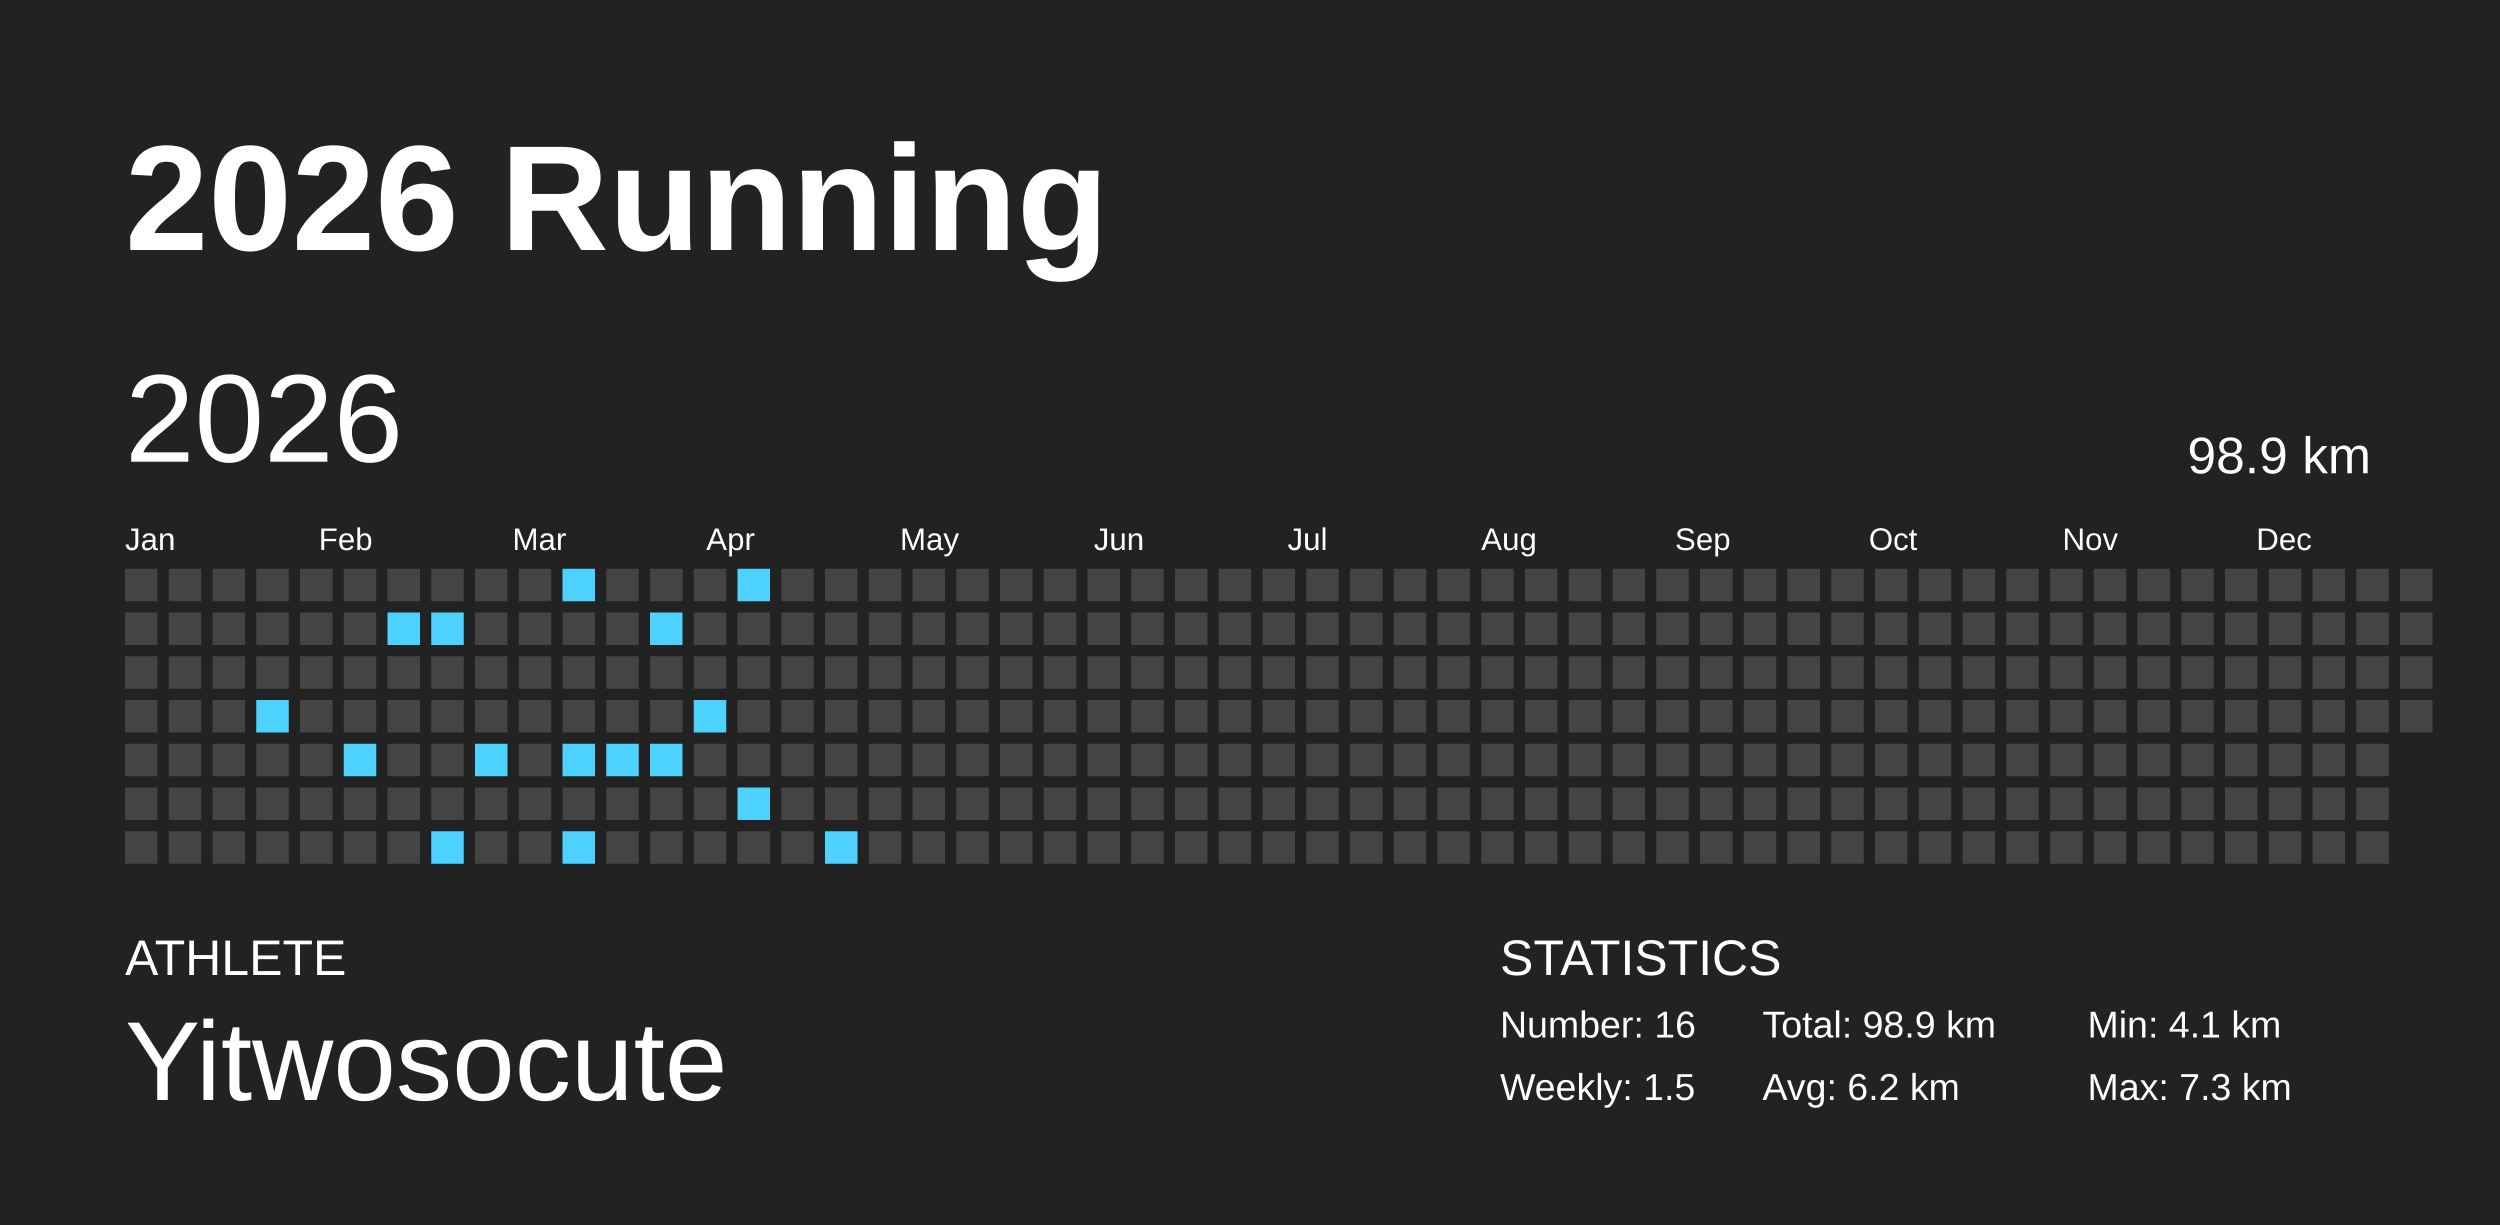
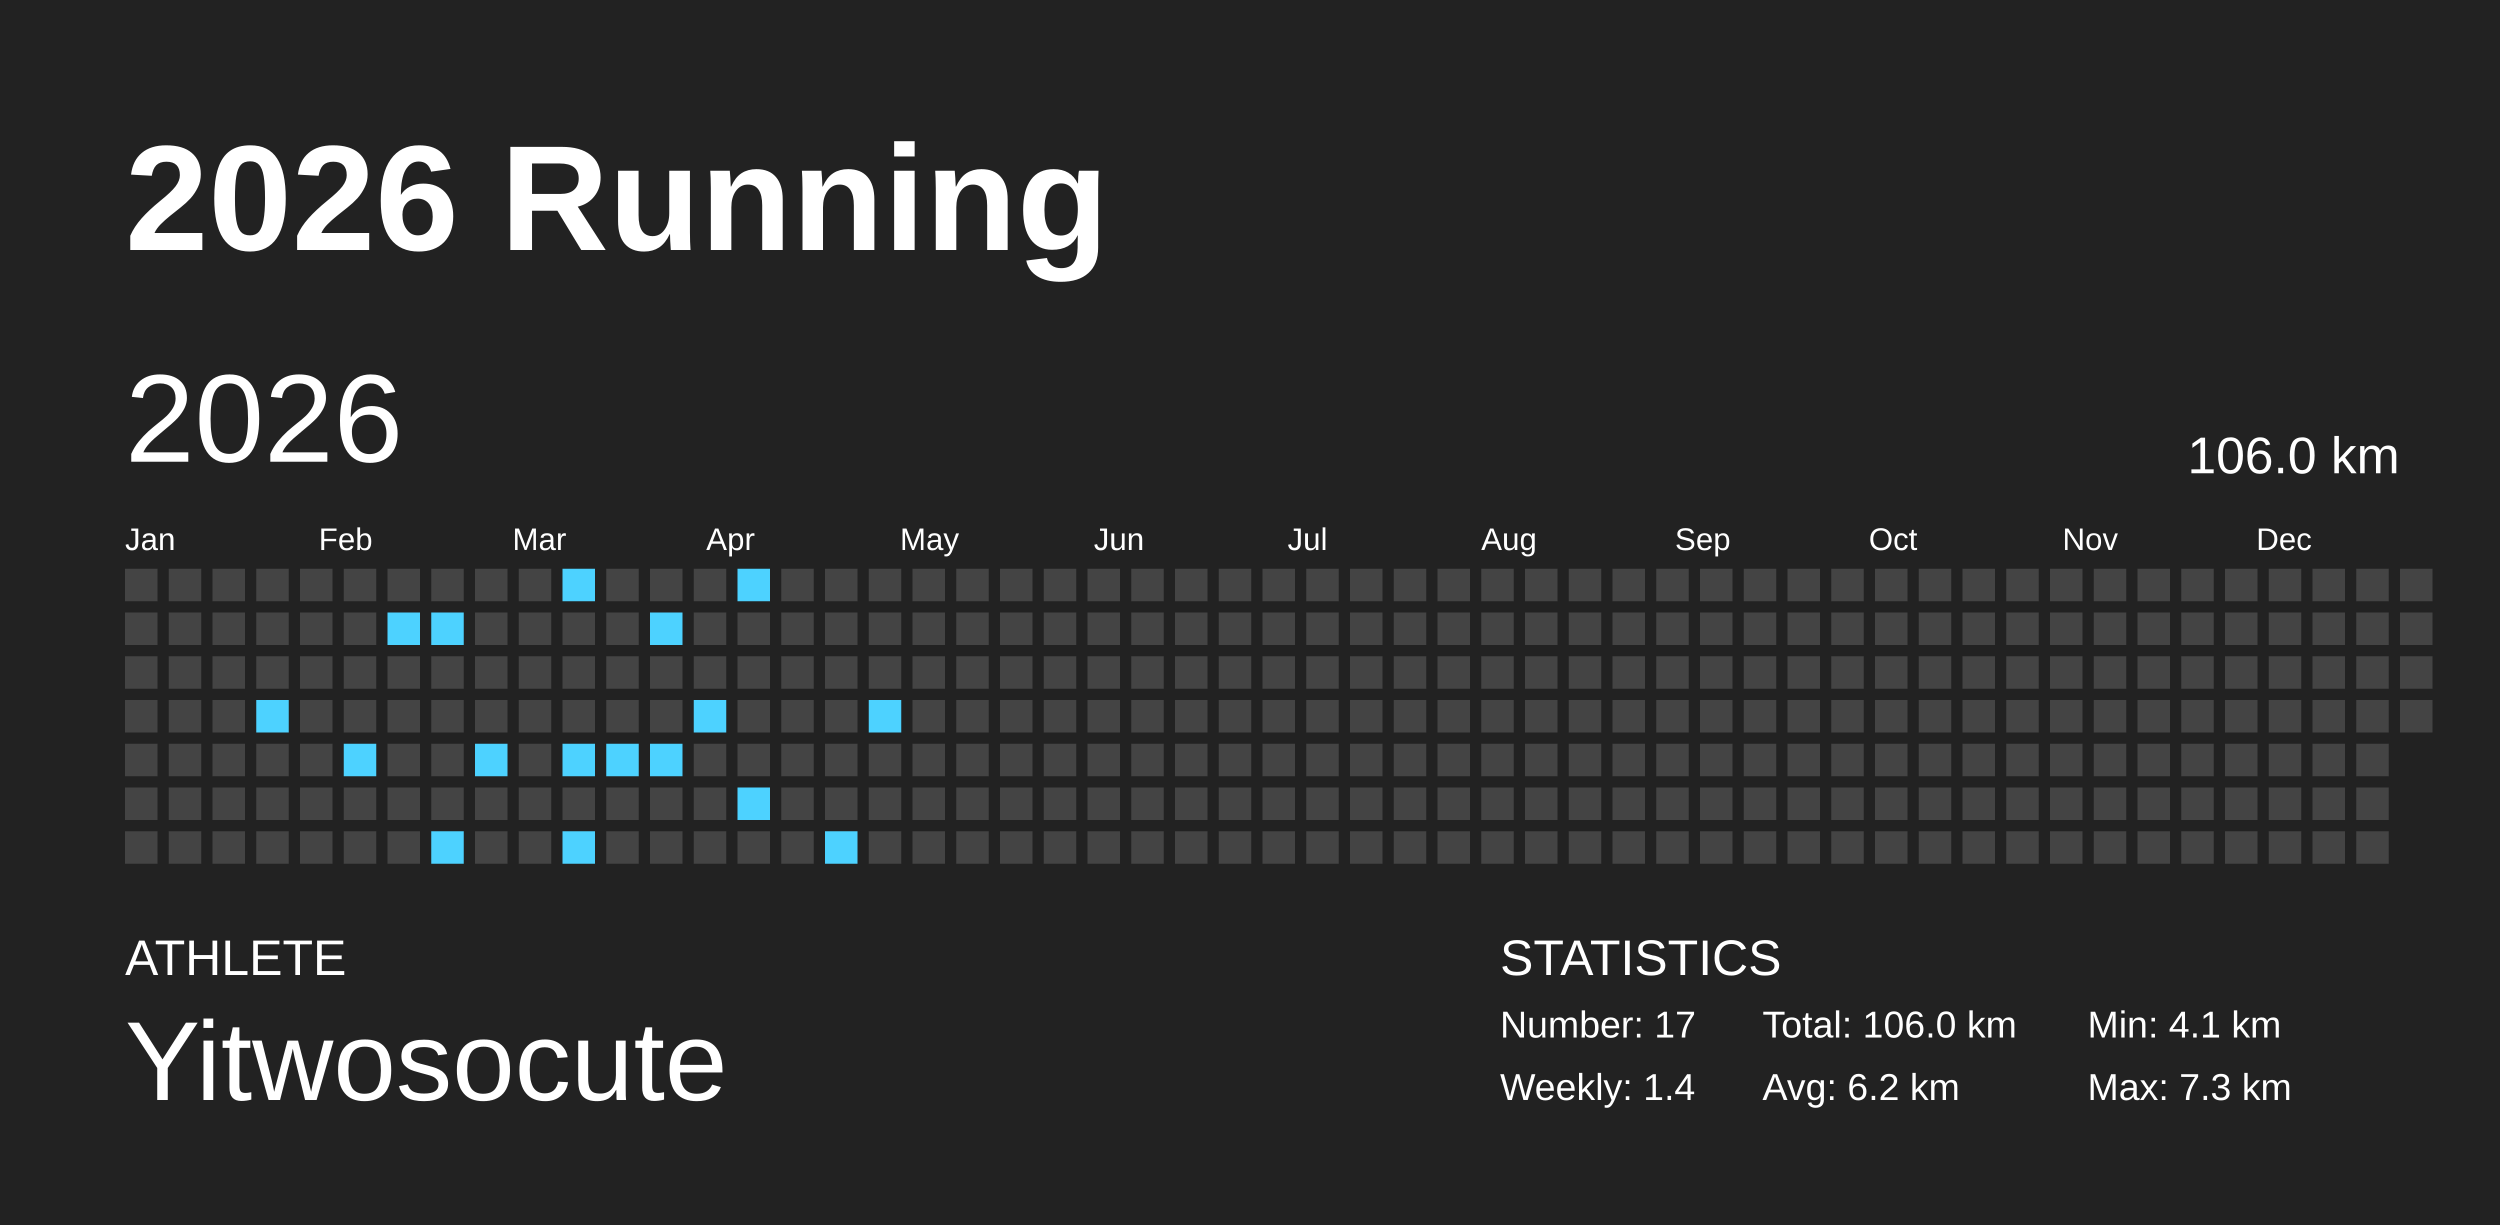
<svg xmlns="http://www.w3.org/2000/svg" baseProfile="full" height="98mm" version="1.1" viewBox="0,0,200,98" width="200mm">
  <defs />
  <rect fill="#222222" height="98" width="200" x="0" y="0" />
  <text fill="#FFFFFF" style="font-size:12px; font-family:Arial; font-weight:bold;" x="10" y="20">2026 Running</text>
  <text fill="#FFFFFF" style="font-size:4px; font-family:Arial" x="10" y="78">ATHLETE</text>
  <text fill="#FFFFFF" style="font-size:9px; font-family:Arial" x="10" y="88">Yitwosocute</text>
  <text fill="#FFFFFF" style="font-size:4px; font-family:Arial" x="120" y="78">STATISTICS</text>
-   <text fill="#FFFFFF" style="font-size:3px; font-family:Arial" x="120" y="83">Number: 16</text>
-   <text fill="#FFFFFF" style="font-size:3px; font-family:Arial" x="120" y="88">Weekly: 1.5</text>
-   <text fill="#FFFFFF" style="font-size:3px; font-family:Arial" x="141" y="83">Total: 98.9 km</text>
+   <text fill="#FFFFFF" style="font-size:3px; font-family:Arial" x="120" y="83">Number: 17</text>
+   <text fill="#FFFFFF" style="font-size:3px; font-family:Arial" x="120" y="88">Weekly: 1.4</text>
+   <text fill="#FFFFFF" style="font-size:3px; font-family:Arial" x="141" y="83">Total: 106.0 km</text>
  <text fill="#FFFFFF" style="font-size:3px; font-family:Arial" x="141" y="88">Avg: 6.2 km</text>
  <text fill="#FFFFFF" style="font-size:3px; font-family:Arial" x="167" y="83">Min: 4.1 km</text>
  <text fill="#FFFFFF" style="font-size:3px; font-family:Arial" x="167" y="88">Max: 7.3 km</text>
  <text dominant-baseline="hanging" fill="#FFFFFF" style="font-size:10.0px; font-family:Arial;" x="10" y="30">2026</text>
-   <text dominant-baseline="hanging" fill="#FFFFFF" style="font-size:4.125px; font-family:Arial;" x="175" y="35">98.9 km</text>
+   <text dominant-baseline="hanging" fill="#FFFFFF" style="font-size:4.125px; font-family:Arial;" x="175" y="35">106.0 km</text>
  <text fill="#FFFFFF" style="font-size:2.5px; font-family:Arial" x="10.0" y="44">Jan</text>
  <text fill="#FFFFFF" style="font-size:2.5px; font-family:Arial" x="25.5" y="44">Feb</text>
  <text fill="#FFFFFF" style="font-size:2.5px; font-family:Arial" x="41.0" y="44">Mar</text>
  <text fill="#FFFFFF" style="font-size:2.5px; font-family:Arial" x="56.5" y="44">Apr</text>
  <text fill="#FFFFFF" style="font-size:2.5px; font-family:Arial" x="72.0" y="44">May</text>
  <text fill="#FFFFFF" style="font-size:2.5px; font-family:Arial" x="87.5" y="44">Jun</text>
  <text fill="#FFFFFF" style="font-size:2.5px; font-family:Arial" x="103.0" y="44">Jul</text>
  <text fill="#FFFFFF" style="font-size:2.5px; font-family:Arial" x="118.5" y="44">Aug</text>
  <text fill="#FFFFFF" style="font-size:2.5px; font-family:Arial" x="134.0" y="44">Sep</text>
  <text fill="#FFFFFF" style="font-size:2.5px; font-family:Arial" x="149.5" y="44">Oct</text>
  <text fill="#FFFFFF" style="font-size:2.5px; font-family:Arial" x="165.0" y="44">Nov</text>
  <text fill="#FFFFFF" style="font-size:2.5px; font-family:Arial" x="180.5" y="44">Dec</text>
  <rect fill="#444444" height="2.6" width="2.6" x="10.0" y="45.5" />
  <rect fill="#444444" height="2.6" width="2.6" x="10.0" y="49.0" />
  <rect fill="#444444" height="2.6" width="2.6" x="10.0" y="52.5" />
  <rect fill="#444444" height="2.6" width="2.6" x="10.0" y="56.0" />
  <rect fill="#444444" height="2.6" width="2.6" x="10.0" y="59.5" />
  <rect fill="#444444" height="2.6" width="2.6" x="10.0" y="63.0" />
  <rect fill="#444444" height="2.6" width="2.6" x="10.0" y="66.5" />
  <rect fill="#444444" height="2.6" width="2.6" x="13.5" y="45.5" />
  <rect fill="#444444" height="2.6" width="2.6" x="13.5" y="49.0" />
  <rect fill="#444444" height="2.6" width="2.6" x="13.5" y="52.5" />
  <rect fill="#444444" height="2.6" width="2.6" x="13.5" y="56.0" />
  <rect fill="#444444" height="2.6" width="2.6" x="13.5" y="59.5" />
  <rect fill="#444444" height="2.6" width="2.6" x="13.5" y="63.0" />
  <rect fill="#444444" height="2.6" width="2.6" x="13.5" y="66.5" />
  <rect fill="#444444" height="2.6" width="2.6" x="17.0" y="45.5" />
  <rect fill="#444444" height="2.6" width="2.6" x="17.0" y="49.0" />
  <rect fill="#444444" height="2.6" width="2.6" x="17.0" y="52.5" />
  <rect fill="#444444" height="2.6" width="2.6" x="17.0" y="56.0" />
  <rect fill="#444444" height="2.6" width="2.6" x="17.0" y="59.5" />
  <rect fill="#444444" height="2.6" width="2.6" x="17.0" y="63.0" />
  <rect fill="#444444" height="2.6" width="2.6" x="17.0" y="66.5" />
  <rect fill="#444444" height="2.6" width="2.6" x="20.5" y="45.5" />
  <rect fill="#444444" height="2.6" width="2.6" x="20.5" y="49.0" />
  <rect fill="#444444" height="2.6" width="2.6" x="20.5" y="52.5" />
  <rect fill="#4dd2ff" height="2.6" width="2.6" x="20.5" y="56.0" />
  <rect fill="#444444" height="2.6" width="2.6" x="20.5" y="59.5" />
  <rect fill="#444444" height="2.6" width="2.6" x="20.5" y="63.0" />
  <rect fill="#444444" height="2.6" width="2.6" x="20.5" y="66.5" />
  <rect fill="#444444" height="2.6" width="2.6" x="24.0" y="45.5" />
  <rect fill="#444444" height="2.6" width="2.6" x="24.0" y="49.0" />
  <rect fill="#444444" height="2.6" width="2.6" x="24.0" y="52.5" />
  <rect fill="#444444" height="2.6" width="2.6" x="24.0" y="56.0" />
  <rect fill="#444444" height="2.6" width="2.6" x="24.0" y="59.5" />
  <rect fill="#444444" height="2.6" width="2.6" x="24.0" y="63.0" />
  <rect fill="#444444" height="2.6" width="2.6" x="24.0" y="66.5" />
  <rect fill="#444444" height="2.6" width="2.6" x="27.5" y="45.5" />
  <rect fill="#444444" height="2.6" width="2.6" x="27.5" y="49.0" />
  <rect fill="#444444" height="2.6" width="2.6" x="27.5" y="52.5" />
  <rect fill="#444444" height="2.6" width="2.6" x="27.5" y="56.0" />
  <rect fill="#4dd2ff" height="2.6" width="2.6" x="27.5" y="59.5" />
  <rect fill="#444444" height="2.6" width="2.6" x="27.5" y="63.0" />
  <rect fill="#444444" height="2.6" width="2.6" x="27.5" y="66.5" />
  <rect fill="#444444" height="2.6" width="2.6" x="31.0" y="45.5" />
  <rect fill="#4dd2ff" height="2.6" width="2.6" x="31.0" y="49.0" />
  <rect fill="#444444" height="2.6" width="2.6" x="31.0" y="52.5" />
  <rect fill="#444444" height="2.6" width="2.6" x="31.0" y="56.0" />
  <rect fill="#444444" height="2.6" width="2.6" x="31.0" y="59.5" />
  <rect fill="#444444" height="2.6" width="2.6" x="31.0" y="63.0" />
  <rect fill="#444444" height="2.6" width="2.6" x="31.0" y="66.5" />
  <rect fill="#444444" height="2.6" width="2.6" x="34.5" y="45.5" />
  <rect fill="#4dd2ff" height="2.6" width="2.6" x="34.5" y="49.0" />
  <rect fill="#444444" height="2.6" width="2.6" x="34.5" y="52.5" />
  <rect fill="#444444" height="2.6" width="2.6" x="34.5" y="56.0" />
  <rect fill="#444444" height="2.6" width="2.6" x="34.5" y="59.5" />
  <rect fill="#444444" height="2.6" width="2.6" x="34.5" y="63.0" />
  <rect fill="#4dd2ff" height="2.6" width="2.6" x="34.5" y="66.5" />
  <rect fill="#444444" height="2.6" width="2.6" x="38.0" y="45.5" />
  <rect fill="#444444" height="2.6" width="2.6" x="38.0" y="49.0" />
  <rect fill="#444444" height="2.6" width="2.6" x="38.0" y="52.5" />
  <rect fill="#444444" height="2.6" width="2.6" x="38.0" y="56.0" />
  <rect fill="#4dd2ff" height="2.6" width="2.6" x="38.0" y="59.5" />
  <rect fill="#444444" height="2.6" width="2.6" x="38.0" y="63.0" />
  <rect fill="#444444" height="2.6" width="2.6" x="38.0" y="66.5" />
  <rect fill="#444444" height="2.6" width="2.6" x="41.5" y="45.5" />
  <rect fill="#444444" height="2.6" width="2.6" x="41.5" y="49.0" />
  <rect fill="#444444" height="2.6" width="2.6" x="41.5" y="52.5" />
  <rect fill="#444444" height="2.6" width="2.6" x="41.5" y="56.0" />
  <rect fill="#444444" height="2.6" width="2.6" x="41.5" y="59.5" />
  <rect fill="#444444" height="2.6" width="2.6" x="41.5" y="63.0" />
  <rect fill="#444444" height="2.6" width="2.6" x="41.5" y="66.5" />
  <rect fill="#4dd2ff" height="2.6" width="2.6" x="45.0" y="45.5" />
  <rect fill="#444444" height="2.6" width="2.6" x="45.0" y="49.0" />
  <rect fill="#444444" height="2.6" width="2.6" x="45.0" y="52.5" />
  <rect fill="#444444" height="2.6" width="2.6" x="45.0" y="56.0" />
  <rect fill="#4dd2ff" height="2.6" width="2.6" x="45.0" y="59.5" />
  <rect fill="#444444" height="2.6" width="2.6" x="45.0" y="63.0" />
  <rect fill="#4dd2ff" height="2.6" width="2.6" x="45.0" y="66.5" />
  <rect fill="#444444" height="2.6" width="2.6" x="48.5" y="45.5" />
  <rect fill="#444444" height="2.6" width="2.6" x="48.5" y="49.0" />
  <rect fill="#444444" height="2.6" width="2.6" x="48.5" y="52.5" />
  <rect fill="#444444" height="2.6" width="2.6" x="48.5" y="56.0" />
  <rect fill="#4dd2ff" height="2.6" width="2.6" x="48.5" y="59.5" />
  <rect fill="#444444" height="2.6" width="2.6" x="48.5" y="63.0" />
  <rect fill="#444444" height="2.6" width="2.6" x="48.5" y="66.5" />
  <rect fill="#444444" height="2.6" width="2.6" x="52.0" y="45.5" />
  <rect fill="#4dd2ff" height="2.6" width="2.6" x="52.0" y="49.0" />
  <rect fill="#444444" height="2.6" width="2.6" x="52.0" y="52.5" />
  <rect fill="#444444" height="2.6" width="2.6" x="52.0" y="56.0" />
  <rect fill="#4dd2ff" height="2.6" width="2.6" x="52.0" y="59.5" />
  <rect fill="#444444" height="2.6" width="2.6" x="52.0" y="63.0" />
  <rect fill="#444444" height="2.6" width="2.6" x="52.0" y="66.5" />
  <rect fill="#444444" height="2.6" width="2.6" x="55.5" y="45.5" />
  <rect fill="#444444" height="2.6" width="2.6" x="55.5" y="49.0" />
  <rect fill="#444444" height="2.6" width="2.6" x="55.5" y="52.5" />
  <rect fill="#4dd2ff" height="2.6" width="2.6" x="55.5" y="56.0" />
  <rect fill="#444444" height="2.6" width="2.6" x="55.5" y="59.5" />
  <rect fill="#444444" height="2.6" width="2.6" x="55.5" y="63.0" />
  <rect fill="#444444" height="2.6" width="2.6" x="55.5" y="66.5" />
  <rect fill="#4dd2ff" height="2.6" width="2.6" x="59.0" y="45.5" />
  <rect fill="#444444" height="2.6" width="2.6" x="59.0" y="49.0" />
  <rect fill="#444444" height="2.6" width="2.6" x="59.0" y="52.5" />
  <rect fill="#444444" height="2.6" width="2.6" x="59.0" y="56.0" />
  <rect fill="#444444" height="2.6" width="2.6" x="59.0" y="59.5" />
  <rect fill="#4dd2ff" height="2.6" width="2.6" x="59.0" y="63.0" />
  <rect fill="#444444" height="2.6" width="2.6" x="59.0" y="66.5" />
  <rect fill="#444444" height="2.6" width="2.6" x="62.5" y="45.5" />
  <rect fill="#444444" height="2.6" width="2.6" x="62.5" y="49.0" />
  <rect fill="#444444" height="2.6" width="2.6" x="62.5" y="52.5" />
  <rect fill="#444444" height="2.6" width="2.6" x="62.5" y="56.0" />
  <rect fill="#444444" height="2.6" width="2.6" x="62.5" y="59.5" />
  <rect fill="#444444" height="2.6" width="2.6" x="62.5" y="63.0" />
  <rect fill="#444444" height="2.6" width="2.6" x="62.5" y="66.5" />
  <rect fill="#444444" height="2.6" width="2.6" x="66.0" y="45.5" />
  <rect fill="#444444" height="2.6" width="2.6" x="66.0" y="49.0" />
  <rect fill="#444444" height="2.6" width="2.6" x="66.0" y="52.5" />
  <rect fill="#444444" height="2.6" width="2.6" x="66.0" y="56.0" />
  <rect fill="#444444" height="2.6" width="2.6" x="66.0" y="59.5" />
  <rect fill="#444444" height="2.6" width="2.6" x="66.0" y="63.0" />
  <rect fill="#4dd2ff" height="2.6" width="2.6" x="66.0" y="66.5" />
  <rect fill="#444444" height="2.6" width="2.6" x="69.5" y="45.5" />
  <rect fill="#444444" height="2.6" width="2.6" x="69.5" y="49.0" />
  <rect fill="#444444" height="2.6" width="2.6" x="69.5" y="52.5" />
-   <rect fill="#444444" height="2.6" width="2.6" x="69.5" y="56.0" />
+   <rect fill="#4dd2ff" height="2.6" width="2.6" x="69.5" y="56.0" />
  <rect fill="#444444" height="2.6" width="2.6" x="69.5" y="59.5" />
  <rect fill="#444444" height="2.6" width="2.6" x="69.5" y="63.0" />
  <rect fill="#444444" height="2.6" width="2.6" x="69.5" y="66.5" />
  <rect fill="#444444" height="2.6" width="2.6" x="73.0" y="45.5" />
  <rect fill="#444444" height="2.6" width="2.6" x="73.0" y="49.0" />
  <rect fill="#444444" height="2.6" width="2.6" x="73.0" y="52.5" />
  <rect fill="#444444" height="2.6" width="2.6" x="73.0" y="56.0" />
  <rect fill="#444444" height="2.6" width="2.6" x="73.0" y="59.5" />
  <rect fill="#444444" height="2.6" width="2.6" x="73.0" y="63.0" />
  <rect fill="#444444" height="2.6" width="2.6" x="73.0" y="66.5" />
  <rect fill="#444444" height="2.6" width="2.6" x="76.5" y="45.5" />
  <rect fill="#444444" height="2.6" width="2.6" x="76.5" y="49.0" />
  <rect fill="#444444" height="2.6" width="2.6" x="76.5" y="52.5" />
  <rect fill="#444444" height="2.6" width="2.6" x="76.5" y="56.0" />
  <rect fill="#444444" height="2.6" width="2.6" x="76.5" y="59.5" />
  <rect fill="#444444" height="2.6" width="2.6" x="76.5" y="63.0" />
  <rect fill="#444444" height="2.6" width="2.6" x="76.5" y="66.5" />
  <rect fill="#444444" height="2.6" width="2.6" x="80.0" y="45.5" />
  <rect fill="#444444" height="2.6" width="2.6" x="80.0" y="49.0" />
  <rect fill="#444444" height="2.6" width="2.6" x="80.0" y="52.5" />
  <rect fill="#444444" height="2.6" width="2.6" x="80.0" y="56.0" />
  <rect fill="#444444" height="2.6" width="2.6" x="80.0" y="59.5" />
  <rect fill="#444444" height="2.6" width="2.6" x="80.0" y="63.0" />
  <rect fill="#444444" height="2.6" width="2.6" x="80.0" y="66.5" />
  <rect fill="#444444" height="2.6" width="2.6" x="83.5" y="45.5" />
  <rect fill="#444444" height="2.6" width="2.6" x="83.5" y="49.0" />
  <rect fill="#444444" height="2.6" width="2.6" x="83.5" y="52.5" />
  <rect fill="#444444" height="2.6" width="2.6" x="83.5" y="56.0" />
  <rect fill="#444444" height="2.6" width="2.6" x="83.5" y="59.5" />
  <rect fill="#444444" height="2.6" width="2.6" x="83.5" y="63.0" />
  <rect fill="#444444" height="2.6" width="2.6" x="83.5" y="66.5" />
  <rect fill="#444444" height="2.6" width="2.6" x="87.0" y="45.5" />
  <rect fill="#444444" height="2.6" width="2.6" x="87.0" y="49.0" />
  <rect fill="#444444" height="2.6" width="2.6" x="87.0" y="52.5" />
  <rect fill="#444444" height="2.6" width="2.6" x="87.0" y="56.0" />
  <rect fill="#444444" height="2.6" width="2.6" x="87.0" y="59.5" />
  <rect fill="#444444" height="2.6" width="2.6" x="87.0" y="63.0" />
  <rect fill="#444444" height="2.6" width="2.6" x="87.0" y="66.5" />
  <rect fill="#444444" height="2.6" width="2.6" x="90.5" y="45.5" />
  <rect fill="#444444" height="2.6" width="2.6" x="90.5" y="49.0" />
  <rect fill="#444444" height="2.6" width="2.6" x="90.5" y="52.5" />
  <rect fill="#444444" height="2.6" width="2.6" x="90.5" y="56.0" />
  <rect fill="#444444" height="2.6" width="2.6" x="90.5" y="59.5" />
  <rect fill="#444444" height="2.6" width="2.6" x="90.5" y="63.0" />
  <rect fill="#444444" height="2.6" width="2.6" x="90.5" y="66.5" />
  <rect fill="#444444" height="2.6" width="2.6" x="94.0" y="45.5" />
  <rect fill="#444444" height="2.6" width="2.6" x="94.0" y="49.0" />
  <rect fill="#444444" height="2.6" width="2.6" x="94.0" y="52.5" />
  <rect fill="#444444" height="2.6" width="2.6" x="94.0" y="56.0" />
  <rect fill="#444444" height="2.6" width="2.6" x="94.0" y="59.5" />
  <rect fill="#444444" height="2.6" width="2.6" x="94.0" y="63.0" />
  <rect fill="#444444" height="2.6" width="2.6" x="94.0" y="66.5" />
  <rect fill="#444444" height="2.6" width="2.6" x="97.5" y="45.5" />
  <rect fill="#444444" height="2.6" width="2.6" x="97.5" y="49.0" />
  <rect fill="#444444" height="2.6" width="2.6" x="97.5" y="52.5" />
  <rect fill="#444444" height="2.6" width="2.6" x="97.5" y="56.0" />
  <rect fill="#444444" height="2.6" width="2.6" x="97.5" y="59.5" />
  <rect fill="#444444" height="2.6" width="2.6" x="97.5" y="63.0" />
  <rect fill="#444444" height="2.6" width="2.6" x="97.5" y="66.5" />
  <rect fill="#444444" height="2.6" width="2.6" x="101.0" y="45.5" />
  <rect fill="#444444" height="2.6" width="2.6" x="101.0" y="49.0" />
  <rect fill="#444444" height="2.6" width="2.6" x="101.0" y="52.5" />
  <rect fill="#444444" height="2.6" width="2.6" x="101.0" y="56.0" />
  <rect fill="#444444" height="2.6" width="2.6" x="101.0" y="59.5" />
  <rect fill="#444444" height="2.6" width="2.6" x="101.0" y="63.0" />
  <rect fill="#444444" height="2.6" width="2.6" x="101.0" y="66.5" />
  <rect fill="#444444" height="2.6" width="2.6" x="104.5" y="45.5" />
  <rect fill="#444444" height="2.6" width="2.6" x="104.5" y="49.0" />
  <rect fill="#444444" height="2.6" width="2.6" x="104.5" y="52.5" />
  <rect fill="#444444" height="2.6" width="2.6" x="104.5" y="56.0" />
  <rect fill="#444444" height="2.6" width="2.6" x="104.5" y="59.5" />
  <rect fill="#444444" height="2.6" width="2.6" x="104.5" y="63.0" />
  <rect fill="#444444" height="2.6" width="2.6" x="104.5" y="66.5" />
  <rect fill="#444444" height="2.6" width="2.6" x="108.0" y="45.5" />
  <rect fill="#444444" height="2.6" width="2.6" x="108.0" y="49.0" />
  <rect fill="#444444" height="2.6" width="2.6" x="108.0" y="52.5" />
  <rect fill="#444444" height="2.6" width="2.6" x="108.0" y="56.0" />
  <rect fill="#444444" height="2.6" width="2.6" x="108.0" y="59.5" />
  <rect fill="#444444" height="2.6" width="2.6" x="108.0" y="63.0" />
  <rect fill="#444444" height="2.6" width="2.6" x="108.0" y="66.5" />
  <rect fill="#444444" height="2.6" width="2.6" x="111.5" y="45.5" />
  <rect fill="#444444" height="2.6" width="2.6" x="111.5" y="49.0" />
  <rect fill="#444444" height="2.6" width="2.6" x="111.5" y="52.5" />
  <rect fill="#444444" height="2.6" width="2.6" x="111.5" y="56.0" />
  <rect fill="#444444" height="2.6" width="2.6" x="111.5" y="59.5" />
  <rect fill="#444444" height="2.6" width="2.6" x="111.5" y="63.0" />
  <rect fill="#444444" height="2.6" width="2.6" x="111.5" y="66.5" />
  <rect fill="#444444" height="2.6" width="2.6" x="115.0" y="45.5" />
  <rect fill="#444444" height="2.6" width="2.6" x="115.0" y="49.0" />
  <rect fill="#444444" height="2.6" width="2.6" x="115.0" y="52.5" />
  <rect fill="#444444" height="2.6" width="2.6" x="115.0" y="56.0" />
  <rect fill="#444444" height="2.6" width="2.6" x="115.0" y="59.5" />
  <rect fill="#444444" height="2.6" width="2.6" x="115.0" y="63.0" />
  <rect fill="#444444" height="2.6" width="2.6" x="115.0" y="66.5" />
  <rect fill="#444444" height="2.6" width="2.6" x="118.5" y="45.5" />
  <rect fill="#444444" height="2.6" width="2.6" x="118.5" y="49.0" />
  <rect fill="#444444" height="2.6" width="2.6" x="118.5" y="52.5" />
  <rect fill="#444444" height="2.6" width="2.6" x="118.5" y="56.0" />
  <rect fill="#444444" height="2.6" width="2.6" x="118.5" y="59.5" />
  <rect fill="#444444" height="2.6" width="2.6" x="118.5" y="63.0" />
  <rect fill="#444444" height="2.6" width="2.6" x="118.5" y="66.5" />
  <rect fill="#444444" height="2.6" width="2.6" x="122.0" y="45.5" />
  <rect fill="#444444" height="2.6" width="2.6" x="122.0" y="49.0" />
  <rect fill="#444444" height="2.6" width="2.6" x="122.0" y="52.5" />
  <rect fill="#444444" height="2.6" width="2.6" x="122.0" y="56.0" />
  <rect fill="#444444" height="2.6" width="2.6" x="122.0" y="59.5" />
  <rect fill="#444444" height="2.6" width="2.6" x="122.0" y="63.0" />
  <rect fill="#444444" height="2.6" width="2.6" x="122.0" y="66.5" />
  <rect fill="#444444" height="2.6" width="2.6" x="125.5" y="45.5" />
  <rect fill="#444444" height="2.6" width="2.6" x="125.5" y="49.0" />
  <rect fill="#444444" height="2.6" width="2.6" x="125.5" y="52.5" />
  <rect fill="#444444" height="2.6" width="2.6" x="125.5" y="56.0" />
  <rect fill="#444444" height="2.6" width="2.6" x="125.5" y="59.5" />
  <rect fill="#444444" height="2.6" width="2.6" x="125.5" y="63.0" />
  <rect fill="#444444" height="2.6" width="2.6" x="125.5" y="66.5" />
  <rect fill="#444444" height="2.6" width="2.6" x="129.0" y="45.5" />
  <rect fill="#444444" height="2.6" width="2.6" x="129.0" y="49.0" />
  <rect fill="#444444" height="2.6" width="2.6" x="129.0" y="52.5" />
  <rect fill="#444444" height="2.6" width="2.6" x="129.0" y="56.0" />
  <rect fill="#444444" height="2.6" width="2.6" x="129.0" y="59.5" />
  <rect fill="#444444" height="2.6" width="2.6" x="129.0" y="63.0" />
  <rect fill="#444444" height="2.6" width="2.6" x="129.0" y="66.5" />
  <rect fill="#444444" height="2.6" width="2.6" x="132.5" y="45.5" />
  <rect fill="#444444" height="2.6" width="2.6" x="132.5" y="49.0" />
  <rect fill="#444444" height="2.6" width="2.6" x="132.5" y="52.5" />
  <rect fill="#444444" height="2.6" width="2.6" x="132.5" y="56.0" />
  <rect fill="#444444" height="2.6" width="2.6" x="132.5" y="59.5" />
  <rect fill="#444444" height="2.6" width="2.6" x="132.5" y="63.0" />
  <rect fill="#444444" height="2.6" width="2.6" x="132.5" y="66.5" />
  <rect fill="#444444" height="2.6" width="2.6" x="136.0" y="45.5" />
  <rect fill="#444444" height="2.6" width="2.6" x="136.0" y="49.0" />
  <rect fill="#444444" height="2.6" width="2.6" x="136.0" y="52.5" />
  <rect fill="#444444" height="2.6" width="2.6" x="136.0" y="56.0" />
  <rect fill="#444444" height="2.6" width="2.6" x="136.0" y="59.5" />
  <rect fill="#444444" height="2.6" width="2.6" x="136.0" y="63.0" />
  <rect fill="#444444" height="2.6" width="2.6" x="136.0" y="66.5" />
  <rect fill="#444444" height="2.6" width="2.6" x="139.5" y="45.5" />
  <rect fill="#444444" height="2.6" width="2.6" x="139.5" y="49.0" />
  <rect fill="#444444" height="2.6" width="2.6" x="139.5" y="52.5" />
  <rect fill="#444444" height="2.6" width="2.6" x="139.5" y="56.0" />
  <rect fill="#444444" height="2.6" width="2.6" x="139.5" y="59.5" />
  <rect fill="#444444" height="2.6" width="2.6" x="139.5" y="63.0" />
  <rect fill="#444444" height="2.6" width="2.6" x="139.5" y="66.5" />
  <rect fill="#444444" height="2.6" width="2.6" x="143.0" y="45.5" />
  <rect fill="#444444" height="2.6" width="2.6" x="143.0" y="49.0" />
  <rect fill="#444444" height="2.6" width="2.6" x="143.0" y="52.5" />
  <rect fill="#444444" height="2.6" width="2.6" x="143.0" y="56.0" />
  <rect fill="#444444" height="2.6" width="2.6" x="143.0" y="59.5" />
  <rect fill="#444444" height="2.6" width="2.6" x="143.0" y="63.0" />
  <rect fill="#444444" height="2.6" width="2.6" x="143.0" y="66.5" />
  <rect fill="#444444" height="2.6" width="2.6" x="146.5" y="45.5" />
  <rect fill="#444444" height="2.6" width="2.6" x="146.5" y="49.0" />
  <rect fill="#444444" height="2.6" width="2.6" x="146.5" y="52.5" />
  <rect fill="#444444" height="2.6" width="2.6" x="146.5" y="56.0" />
  <rect fill="#444444" height="2.6" width="2.6" x="146.5" y="59.5" />
  <rect fill="#444444" height="2.6" width="2.6" x="146.5" y="63.0" />
  <rect fill="#444444" height="2.6" width="2.6" x="146.5" y="66.5" />
  <rect fill="#444444" height="2.6" width="2.6" x="150.0" y="45.5" />
  <rect fill="#444444" height="2.6" width="2.6" x="150.0" y="49.0" />
  <rect fill="#444444" height="2.6" width="2.6" x="150.0" y="52.5" />
  <rect fill="#444444" height="2.6" width="2.6" x="150.0" y="56.0" />
  <rect fill="#444444" height="2.6" width="2.6" x="150.0" y="59.5" />
  <rect fill="#444444" height="2.6" width="2.6" x="150.0" y="63.0" />
  <rect fill="#444444" height="2.6" width="2.6" x="150.0" y="66.5" />
  <rect fill="#444444" height="2.6" width="2.6" x="153.5" y="45.5" />
  <rect fill="#444444" height="2.6" width="2.6" x="153.5" y="49.0" />
  <rect fill="#444444" height="2.6" width="2.6" x="153.5" y="52.5" />
  <rect fill="#444444" height="2.6" width="2.6" x="153.5" y="56.0" />
  <rect fill="#444444" height="2.6" width="2.6" x="153.5" y="59.5" />
  <rect fill="#444444" height="2.6" width="2.6" x="153.5" y="63.0" />
  <rect fill="#444444" height="2.6" width="2.6" x="153.5" y="66.5" />
  <rect fill="#444444" height="2.6" width="2.6" x="157.0" y="45.5" />
  <rect fill="#444444" height="2.6" width="2.6" x="157.0" y="49.0" />
  <rect fill="#444444" height="2.6" width="2.6" x="157.0" y="52.5" />
  <rect fill="#444444" height="2.6" width="2.6" x="157.0" y="56.0" />
  <rect fill="#444444" height="2.6" width="2.6" x="157.0" y="59.5" />
  <rect fill="#444444" height="2.6" width="2.6" x="157.0" y="63.0" />
  <rect fill="#444444" height="2.6" width="2.6" x="157.0" y="66.5" />
  <rect fill="#444444" height="2.6" width="2.6" x="160.5" y="45.5" />
  <rect fill="#444444" height="2.6" width="2.6" x="160.5" y="49.0" />
  <rect fill="#444444" height="2.6" width="2.6" x="160.5" y="52.5" />
  <rect fill="#444444" height="2.6" width="2.6" x="160.5" y="56.0" />
  <rect fill="#444444" height="2.6" width="2.6" x="160.5" y="59.5" />
  <rect fill="#444444" height="2.6" width="2.6" x="160.5" y="63.0" />
  <rect fill="#444444" height="2.6" width="2.6" x="160.5" y="66.5" />
  <rect fill="#444444" height="2.6" width="2.6" x="164.0" y="45.5" />
  <rect fill="#444444" height="2.6" width="2.6" x="164.0" y="49.0" />
  <rect fill="#444444" height="2.6" width="2.6" x="164.0" y="52.5" />
  <rect fill="#444444" height="2.6" width="2.6" x="164.0" y="56.0" />
  <rect fill="#444444" height="2.6" width="2.6" x="164.0" y="59.5" />
  <rect fill="#444444" height="2.6" width="2.6" x="164.0" y="63.0" />
  <rect fill="#444444" height="2.6" width="2.6" x="164.0" y="66.5" />
  <rect fill="#444444" height="2.6" width="2.6" x="167.5" y="45.5" />
  <rect fill="#444444" height="2.6" width="2.6" x="167.5" y="49.0" />
  <rect fill="#444444" height="2.6" width="2.6" x="167.5" y="52.5" />
  <rect fill="#444444" height="2.6" width="2.6" x="167.5" y="56.0" />
  <rect fill="#444444" height="2.6" width="2.6" x="167.5" y="59.5" />
  <rect fill="#444444" height="2.6" width="2.6" x="167.5" y="63.0" />
  <rect fill="#444444" height="2.6" width="2.6" x="167.5" y="66.5" />
  <rect fill="#444444" height="2.6" width="2.6" x="171.0" y="45.5" />
  <rect fill="#444444" height="2.6" width="2.6" x="171.0" y="49.0" />
  <rect fill="#444444" height="2.6" width="2.6" x="171.0" y="52.5" />
  <rect fill="#444444" height="2.6" width="2.6" x="171.0" y="56.0" />
  <rect fill="#444444" height="2.6" width="2.6" x="171.0" y="59.5" />
  <rect fill="#444444" height="2.6" width="2.6" x="171.0" y="63.0" />
  <rect fill="#444444" height="2.6" width="2.6" x="171.0" y="66.5" />
  <rect fill="#444444" height="2.6" width="2.6" x="174.5" y="45.5" />
  <rect fill="#444444" height="2.6" width="2.6" x="174.5" y="49.0" />
  <rect fill="#444444" height="2.6" width="2.6" x="174.5" y="52.5" />
  <rect fill="#444444" height="2.6" width="2.6" x="174.5" y="56.0" />
  <rect fill="#444444" height="2.6" width="2.6" x="174.5" y="59.5" />
  <rect fill="#444444" height="2.6" width="2.6" x="174.5" y="63.0" />
  <rect fill="#444444" height="2.6" width="2.6" x="174.5" y="66.5" />
  <rect fill="#444444" height="2.6" width="2.6" x="178.0" y="45.5" />
  <rect fill="#444444" height="2.6" width="2.6" x="178.0" y="49.0" />
  <rect fill="#444444" height="2.6" width="2.6" x="178.0" y="52.5" />
  <rect fill="#444444" height="2.6" width="2.6" x="178.0" y="56.0" />
  <rect fill="#444444" height="2.6" width="2.6" x="178.0" y="59.5" />
  <rect fill="#444444" height="2.6" width="2.6" x="178.0" y="63.0" />
  <rect fill="#444444" height="2.6" width="2.6" x="178.0" y="66.5" />
  <rect fill="#444444" height="2.6" width="2.6" x="181.5" y="45.5" />
  <rect fill="#444444" height="2.6" width="2.6" x="181.5" y="49.0" />
  <rect fill="#444444" height="2.6" width="2.6" x="181.5" y="52.5" />
  <rect fill="#444444" height="2.6" width="2.6" x="181.5" y="56.0" />
  <rect fill="#444444" height="2.6" width="2.6" x="181.5" y="59.5" />
  <rect fill="#444444" height="2.6" width="2.6" x="181.5" y="63.0" />
  <rect fill="#444444" height="2.6" width="2.6" x="181.5" y="66.5" />
  <rect fill="#444444" height="2.6" width="2.6" x="185.0" y="45.5" />
  <rect fill="#444444" height="2.6" width="2.6" x="185.0" y="49.0" />
  <rect fill="#444444" height="2.6" width="2.6" x="185.0" y="52.5" />
  <rect fill="#444444" height="2.6" width="2.6" x="185.0" y="56.0" />
  <rect fill="#444444" height="2.6" width="2.6" x="185.0" y="59.5" />
  <rect fill="#444444" height="2.6" width="2.6" x="185.0" y="63.0" />
  <rect fill="#444444" height="2.6" width="2.6" x="185.0" y="66.5" />
  <rect fill="#444444" height="2.6" width="2.6" x="188.5" y="45.5" />
  <rect fill="#444444" height="2.6" width="2.6" x="188.5" y="49.0" />
  <rect fill="#444444" height="2.6" width="2.6" x="188.5" y="52.5" />
  <rect fill="#444444" height="2.6" width="2.6" x="188.5" y="56.0" />
  <rect fill="#444444" height="2.6" width="2.6" x="188.5" y="59.5" />
  <rect fill="#444444" height="2.6" width="2.6" x="188.5" y="63.0" />
  <rect fill="#444444" height="2.6" width="2.6" x="188.5" y="66.5" />
  <rect fill="#444444" height="2.6" width="2.6" x="192.0" y="45.5" />
  <rect fill="#444444" height="2.6" width="2.6" x="192.0" y="49.0" />
  <rect fill="#444444" height="2.6" width="2.6" x="192.0" y="52.5" />
  <rect fill="#444444" height="2.6" width="2.6" x="192.0" y="56.0" />
</svg>
